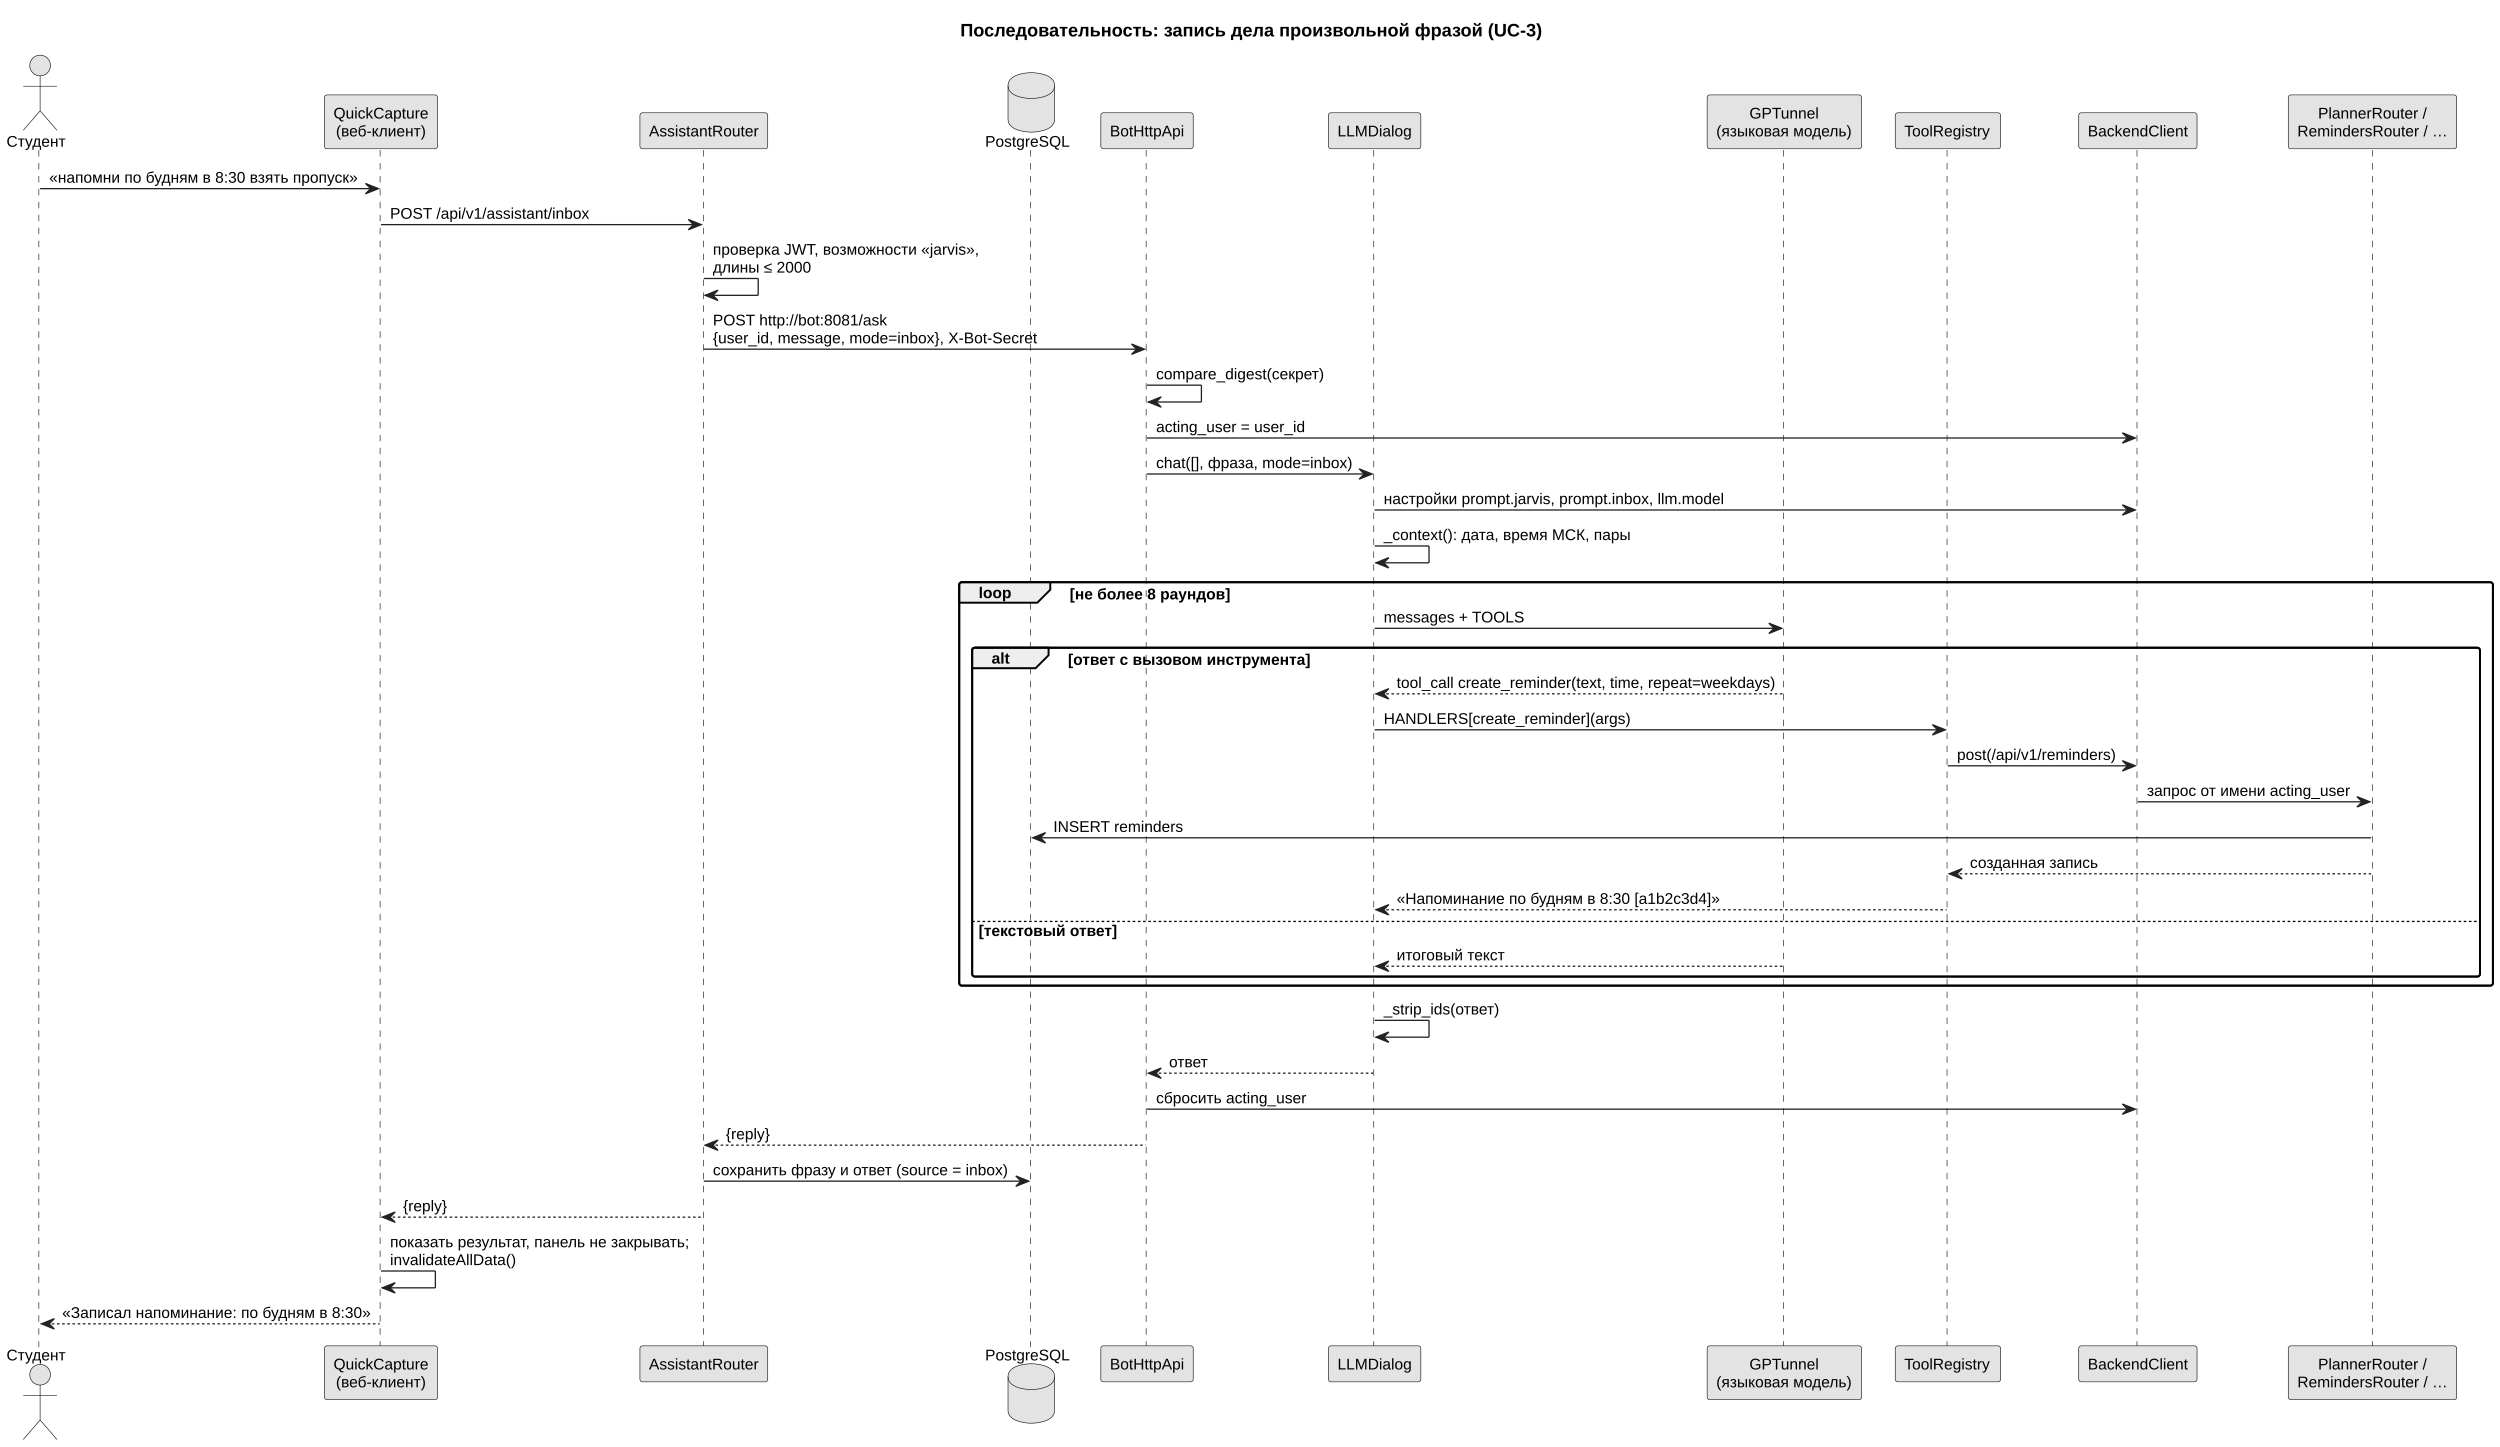
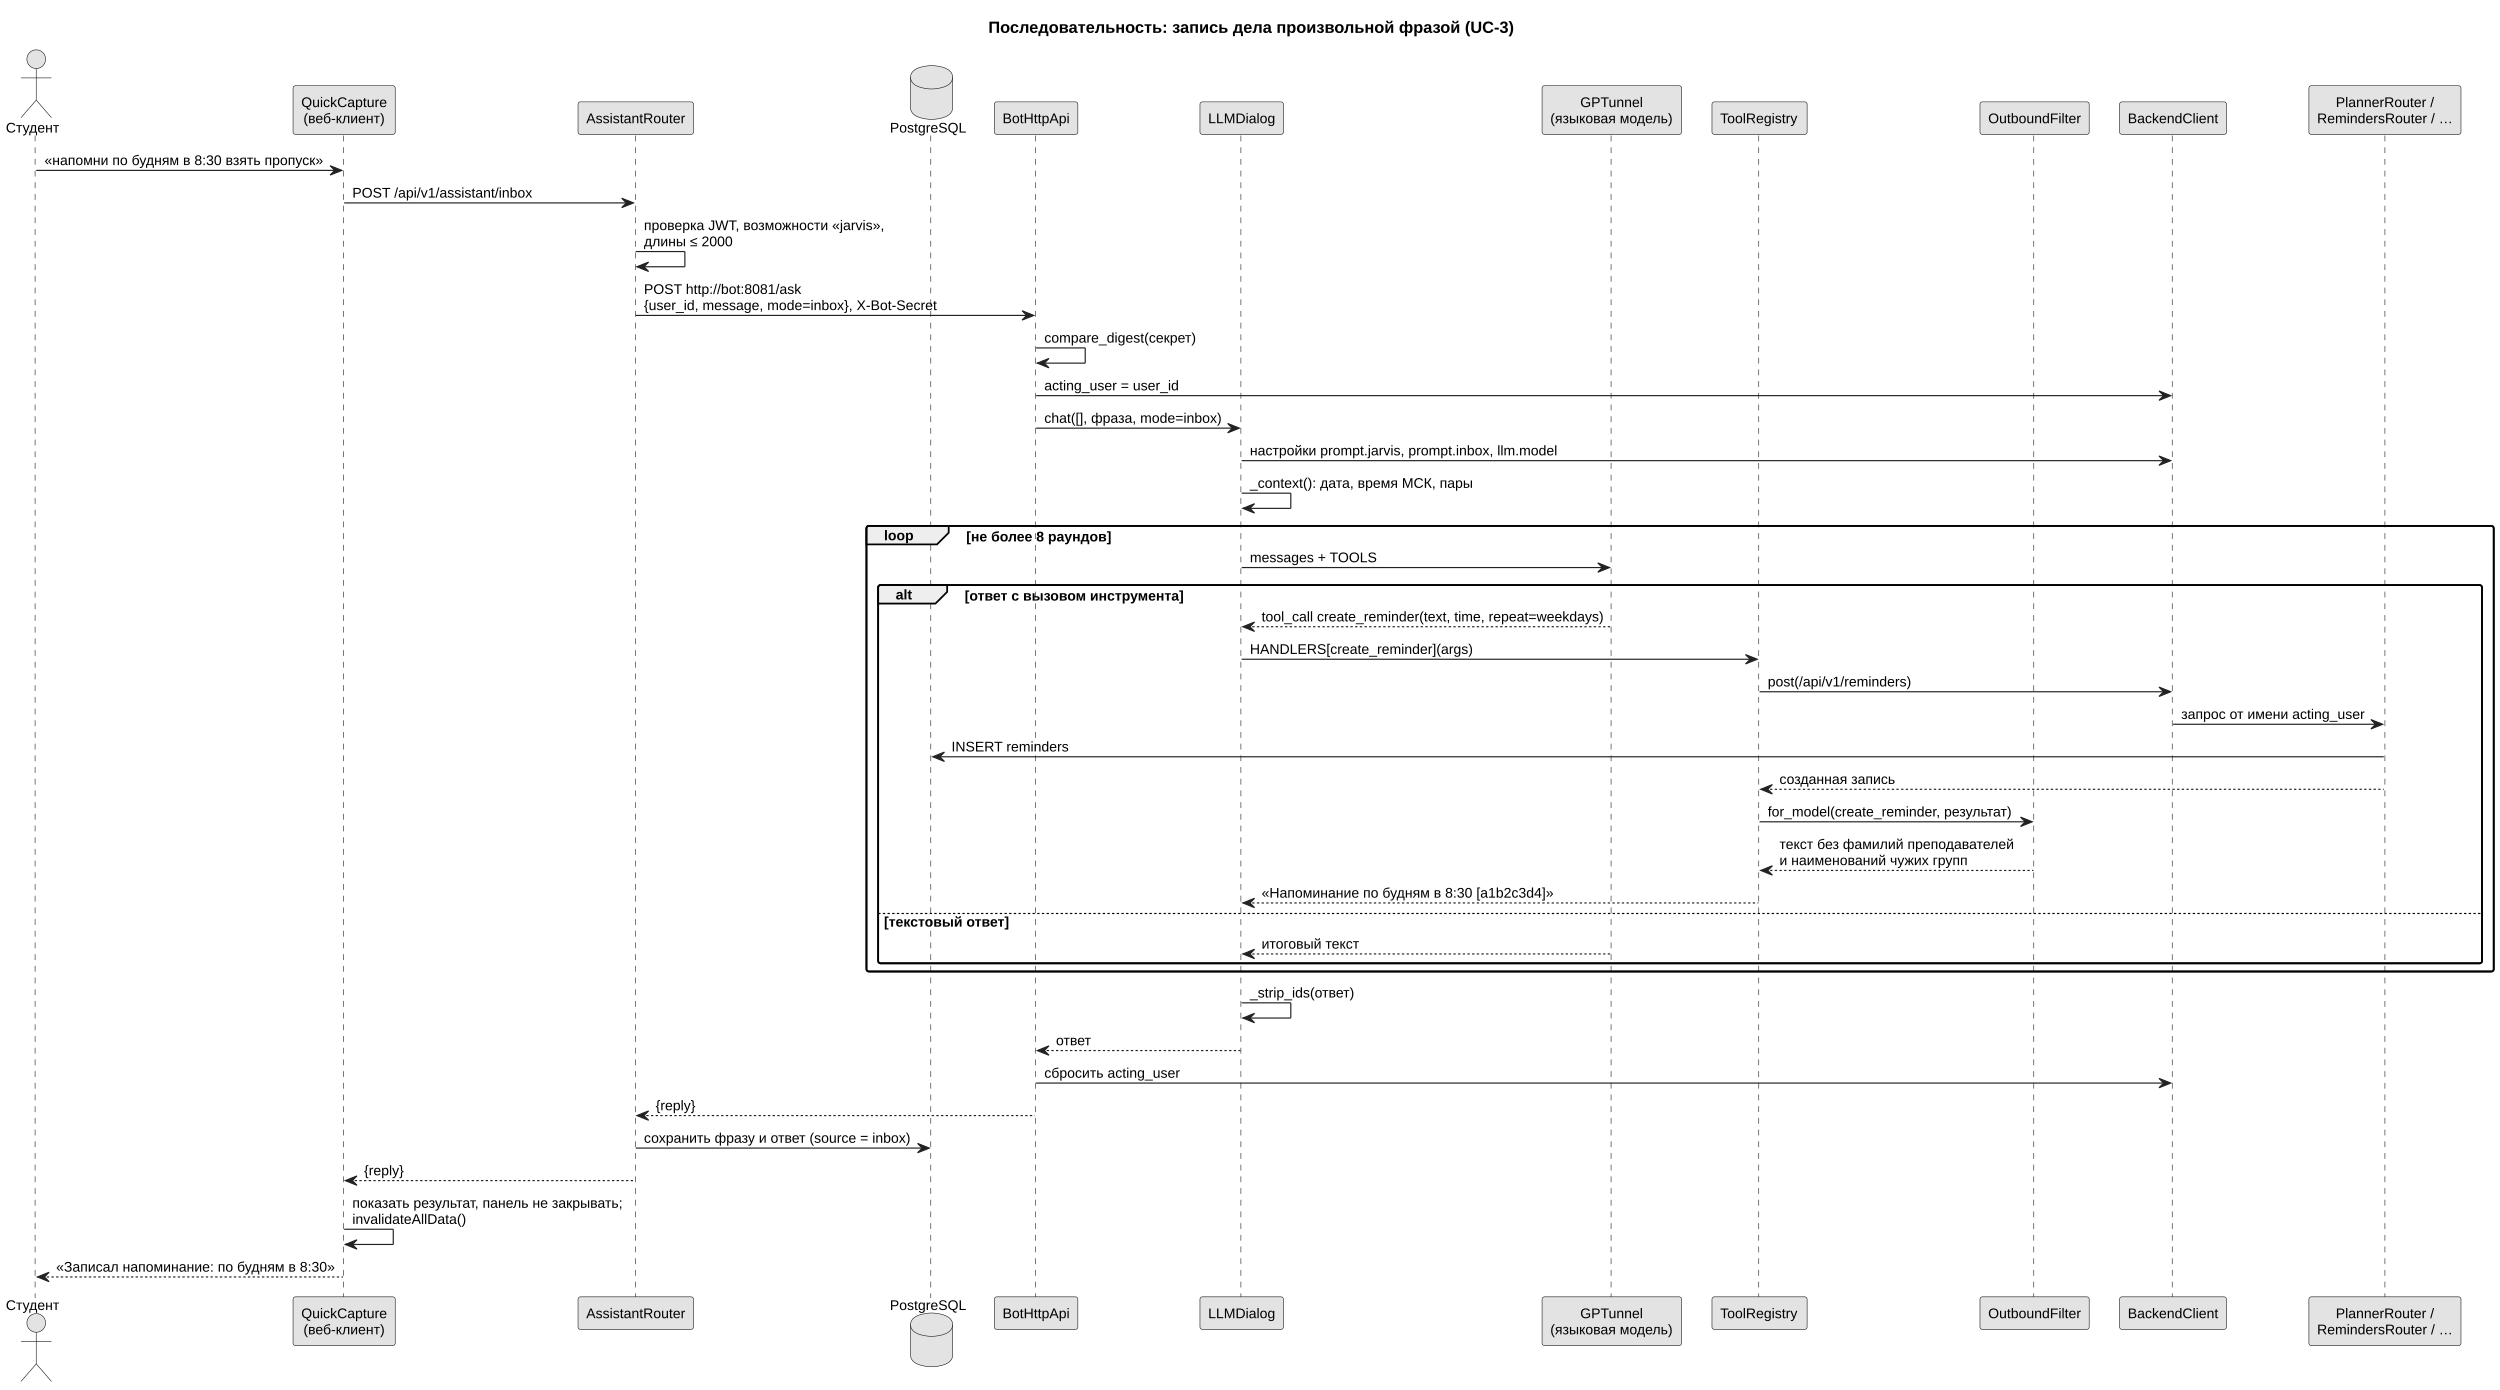
- <svg xmlns="http://www.w3.org/2000/svg" contentStyleType="text/css" data-diagram-type="SEQUENCE" height="1746.875px" preserveAspectRatio="none" style="width:3017px;height:1746px;background:#FFFFFF;" version="1.1" viewBox="0 0 3017 1746" width="3017.188px" zoomAndPan="magnify">
+ <svg xmlns="http://www.w3.org/2000/svg" contentStyleType="text/css" data-diagram-type="SEQUENCE" height="1856.25px" preserveAspectRatio="none" style="width:3340px;height:1856px;background:#FFFFFF;" version="1.1" viewBox="0 0 3340 1856" width="3340.625px" zoomAndPan="magnify">
  <defs />
  <g>
-     <text fill="#000000" font-family="Liberation Sans" font-size="21.875" font-weight="bold" lengthAdjust="spacing" textLength="704.796" x="1158.855" y="43.956">Последовательность: запись дела произвольной фразой (UC-3)</text>
-     <rect fill="none" height="486.853" rx="3.125" ry="3.125" style="stroke:#000000;stroke-width:2.344;" width="1850.848" x="1157.596" y="702.632" />
-     <rect fill="none" height="396.857" rx="3.125" ry="3.125" style="stroke:#000000;stroke-width:2.344;" width="1819.598" x="1173.221" y="781.691" />
-     <g>
-       <rect fill="#000000" fill-opacity="0" height="1444.629" width="12.5" x="42.157" y="181.09" />
-       <line style="stroke:#181818;stroke-width:0.781;stroke-dasharray:7.812,7.812;" x1="46.875" x2="46.875" y1="181.09" y2="1625.719" />
-     </g>
-     <g>
-       <rect fill="#000000" fill-opacity="0" height="1444.629" width="12.5" x="453.522" y="181.09" />
-       <line style="stroke:#181818;stroke-width:0.781;stroke-dasharray:7.812,7.812;" x1="458.705" x2="458.705" y1="181.09" y2="1625.719" />
-     </g>
-     <g>
-       <rect fill="#000000" fill-opacity="0" height="1444.629" width="12.5" x="843.118" y="181.09" />
-       <line style="stroke:#181818;stroke-width:0.781;stroke-dasharray:7.812,7.812;" x1="848.819" x2="848.819" y1="181.09" y2="1625.719" />
-     </g>
-     <g>
-       <rect fill="#000000" fill-opacity="0" height="1444.629" width="12.5" x="1238.351" y="181.09" />
-       <line style="stroke:#181818;stroke-width:0.781;stroke-dasharray:7.812,7.812;" x1="1243.533" x2="1243.533" y1="181.09" y2="1625.719" />
-     </g>
-     <g>
-       <rect fill="#000000" fill-opacity="0" height="1444.629" width="12.5" x="1377.985" y="181.09" />
-       <line style="stroke:#181818;stroke-width:0.781;stroke-dasharray:7.812,7.812;" x1="1383.17" x2="1383.17" y1="181.09" y2="1625.719" />
-     </g>
-     <g>
-       <rect fill="#000000" fill-opacity="0" height="1444.629" width="12.5" x="1652.652" y="181.09" />
-       <line style="stroke:#181818;stroke-width:0.781;stroke-dasharray:7.812,7.812;" x1="1657.837" x2="1657.837" y1="181.09" y2="1625.719" />
-     </g>
-     <g>
-       <rect fill="#000000" fill-opacity="0" height="1444.629" width="12.5" x="2147.137" y="181.09" />
-       <line style="stroke:#181818;stroke-width:0.781;stroke-dasharray:7.812,7.812;" x1="2152.391" x2="2152.391" y1="181.09" y2="1625.719" />
-     </g>
-     <g>
-       <rect fill="#000000" fill-opacity="0" height="1444.629" width="12.5" x="2344.504" y="181.09" />
-       <line style="stroke:#181818;stroke-width:0.781;stroke-dasharray:7.812,7.812;" x1="2349.696" x2="2349.696" y1="181.09" y2="1625.719" />
-     </g>
-     <g>
-       <rect fill="#000000" fill-opacity="0" height="1444.629" width="12.5" x="2573.743" y="181.09" />
-       <line style="stroke:#181818;stroke-width:0.781;stroke-dasharray:7.812,7.812;" x1="2578.915" x2="2578.915" y1="181.09" y2="1625.719" />
-     </g>
-     <g>
-       <rect fill="#000000" fill-opacity="0" height="1444.629" width="12.5" x="2856.851" y="181.09" />
-       <line style="stroke:#181818;stroke-width:0.781;stroke-dasharray:7.812,7.812;" x1="2863.071" x2="2863.071" y1="181.09" y2="1625.719" />
+     <text fill="#000000" font-family="Liberation Sans" font-size="21.875" font-weight="bold" lengthAdjust="spacing" textLength="704.796" x="1320.442" y="43.956">Последовательность: запись дела произвольной фразой (UC-3)</text>
+     <rect fill="none" height="595.285" rx="3.125" ry="3.125" style="stroke:#000000;stroke-width:2.344;" width="2174.022" x="1157.596" y="702.632" />
+     <rect fill="none" height="505.289" rx="3.125" ry="3.125" style="stroke:#000000;stroke-width:2.344;" width="2142.772" x="1173.221" y="781.691" />
+     <g>
+       <rect fill="#000000" fill-opacity="0" height="1553.061" width="12.5" x="42.157" y="181.09" />
+       <line style="stroke:#181818;stroke-width:0.781;stroke-dasharray:7.812,7.812;" x1="46.875" x2="46.875" y1="181.09" y2="1734.151" />
+     </g>
+     <g>
+       <rect fill="#000000" fill-opacity="0" height="1553.061" width="12.5" x="453.522" y="181.09" />
+       <line style="stroke:#181818;stroke-width:0.781;stroke-dasharray:7.812,7.812;" x1="458.705" x2="458.705" y1="181.09" y2="1734.151" />
+     </g>
+     <g>
+       <rect fill="#000000" fill-opacity="0" height="1553.061" width="12.5" x="843.118" y="181.09" />
+       <line style="stroke:#181818;stroke-width:0.781;stroke-dasharray:7.812,7.812;" x1="848.819" x2="848.819" y1="181.09" y2="1734.151" />
+     </g>
+     <g>
+       <rect fill="#000000" fill-opacity="0" height="1553.061" width="12.5" x="1238.351" y="181.09" />
+       <line style="stroke:#181818;stroke-width:0.781;stroke-dasharray:7.812,7.812;" x1="1243.533" x2="1243.533" y1="181.09" y2="1734.151" />
+     </g>
+     <g>
+       <rect fill="#000000" fill-opacity="0" height="1553.061" width="12.5" x="1377.985" y="181.09" />
+       <line style="stroke:#181818;stroke-width:0.781;stroke-dasharray:7.812,7.812;" x1="1383.17" x2="1383.17" y1="181.09" y2="1734.151" />
+     </g>
+     <g>
+       <rect fill="#000000" fill-opacity="0" height="1553.061" width="12.5" x="1652.652" y="181.09" />
+       <line style="stroke:#181818;stroke-width:0.781;stroke-dasharray:7.812,7.812;" x1="1657.837" x2="1657.837" y1="181.09" y2="1734.151" />
+     </g>
+     <g>
+       <rect fill="#000000" fill-opacity="0" height="1553.061" width="12.5" x="2147.137" y="181.09" />
+       <line style="stroke:#181818;stroke-width:0.781;stroke-dasharray:7.812,7.812;" x1="2152.391" x2="2152.391" y1="181.09" y2="1734.151" />
+     </g>
+     <g>
+       <rect fill="#000000" fill-opacity="0" height="1553.061" width="12.5" x="2344.504" y="181.09" />
+       <line style="stroke:#181818;stroke-width:0.781;stroke-dasharray:7.812,7.812;" x1="2349.696" x2="2349.696" y1="181.09" y2="1734.151" />
+     </g>
+     <g>
+       <rect fill="#000000" fill-opacity="0" height="1553.061" width="12.5" x="2711.951" y="181.09" />
+       <line style="stroke:#181818;stroke-width:0.781;stroke-dasharray:7.812,7.812;" x1="2717.125" x2="2717.125" y1="181.09" y2="1734.151" />
+     </g>
+     <g>
+       <rect fill="#000000" fill-opacity="0" height="1553.061" width="12.5" x="2896.916" y="181.09" />
+       <line style="stroke:#181818;stroke-width:0.781;stroke-dasharray:7.812,7.812;" x1="2902.089" x2="2902.089" y1="181.09" y2="1734.151" />
+     </g>
+     <g>
+       <rect fill="#000000" fill-opacity="0" height="1553.061" width="12.5" x="3180.025" y="181.09" />
+       <line style="stroke:#181818;stroke-width:0.781;stroke-dasharray:7.812,7.812;" x1="3186.244" x2="3186.244" y1="181.09" y2="1734.151" />
    </g>
    <g class="participant participant-head" data-participant="U">
      <text fill="#000000" font-family="Liberation Sans" font-size="18.75" lengthAdjust="spacing" textLength="71.814" x="7.812" y="177.116">Студент</text>
      <ellipse cx="48.407" cy="79.06" fill="#E3E3E3" rx="12.5" ry="12.5" style="stroke:#181818;stroke-width:0.781;" />
      <path d="M48.407,91.56 L48.407,133.748 M28.095,104.06 L68.719,104.06 M48.407,133.748 L28.095,157.185 M48.407,133.748 L68.719,157.185" fill="none" style="stroke:#181818;stroke-width:0.781;" />
    </g>
    <g class="participant participant-tail" data-participant="U">
-       <text fill="#000000" font-family="Liberation Sans" font-size="18.75" lengthAdjust="spacing" textLength="71.814" x="7.812" y="1641.744">Студент</text>
-       <ellipse cx="48.407" cy="1658.998" fill="#E3E3E3" rx="12.5" ry="12.5" style="stroke:#181818;stroke-width:0.781;" />
-       <path d="M48.407,1671.498 L48.407,1713.686 M28.095,1683.998 L68.719,1683.998 M48.407,1713.686 L28.095,1737.123 M48.407,1713.686 L68.719,1737.123" fill="none" style="stroke:#181818;stroke-width:0.781;" />
+       <text fill="#000000" font-family="Liberation Sans" font-size="18.75" lengthAdjust="spacing" textLength="71.814" x="7.812" y="1750.176">Студент</text>
+       <ellipse cx="48.407" cy="1767.43" fill="#E3E3E3" rx="12.5" ry="12.5" style="stroke:#181818;stroke-width:0.781;" />
+       <path d="M48.407,1779.93 L48.407,1822.118 M28.095,1792.43 L68.719,1792.43 M48.407,1822.118 L28.095,1845.555 M48.407,1822.118 L68.719,1845.555" fill="none" style="stroke:#181818;stroke-width:0.781;" />
    </g>
    <g class="participant participant-head" data-participant="Q">
      <rect fill="#E3E3E3" height="64.996" rx="3.125" ry="3.125" style="stroke:#181818;stroke-width:0.781;" width="136.508" x="391.518" y="114.531" />
      <text fill="#000000" font-family="Liberation Sans" font-size="18.75" lengthAdjust="spacing" textLength="114.633" x="402.455" y="143.056">QuickCapture</text>
      <text fill="#000000" font-family="Liberation Sans" font-size="18.75" lengthAdjust="spacing" textLength="108.847" x="405.348" y="164.616">(веб-клиент)</text>
    </g>
    <g class="participant participant-tail" data-participant="Q">
-       <rect fill="#E3E3E3" height="64.996" rx="3.125" ry="3.125" style="stroke:#181818;stroke-width:0.781;" width="136.508" x="391.518" y="1624.156" />
-       <text fill="#000000" font-family="Liberation Sans" font-size="18.75" lengthAdjust="spacing" textLength="114.633" x="402.455" y="1652.681">QuickCapture</text>
-       <text fill="#000000" font-family="Liberation Sans" font-size="18.75" lengthAdjust="spacing" textLength="108.847" x="405.348" y="1674.242">(веб-клиент)</text>
+       <rect fill="#E3E3E3" height="64.996" rx="3.125" ry="3.125" style="stroke:#181818;stroke-width:0.781;" width="136.508" x="391.518" y="1732.588" />
+       <text fill="#000000" font-family="Liberation Sans" font-size="18.75" lengthAdjust="spacing" textLength="114.633" x="402.455" y="1761.113">QuickCapture</text>
+       <text fill="#000000" font-family="Liberation Sans" font-size="18.75" lengthAdjust="spacing" textLength="108.847" x="405.348" y="1782.674">(веб-клиент)</text>
    </g>
    <g class="participant participant-head" data-participant="AR">
      <rect fill="#E3E3E3" height="43.436" rx="3.125" ry="3.125" style="stroke:#181818;stroke-width:0.781;" width="154.224" x="772.256" y="136.092" />
      <text fill="#000000" font-family="Liberation Sans" font-size="18.75" lengthAdjust="spacing" textLength="132.349" x="783.194" y="164.616">AssistantRouter</text>
    </g>
    <g class="participant participant-tail" data-participant="AR">
-       <rect fill="#E3E3E3" height="43.436" rx="3.125" ry="3.125" style="stroke:#181818;stroke-width:0.781;" width="154.224" x="772.256" y="1624.156" />
-       <text fill="#000000" font-family="Liberation Sans" font-size="18.75" lengthAdjust="spacing" textLength="132.349" x="783.194" y="1652.681">AssistantRouter</text>
+       <rect fill="#E3E3E3" height="43.436" rx="3.125" ry="3.125" style="stroke:#181818;stroke-width:0.781;" width="154.224" x="772.256" y="1732.588" />
+       <text fill="#000000" font-family="Liberation Sans" font-size="18.75" lengthAdjust="spacing" textLength="132.349" x="783.194" y="1761.113">AssistantRouter</text>
    </g>
    <g class="participant participant-head" data-participant="DB">
      <text fill="#000000" font-family="Liberation Sans" font-size="18.75" lengthAdjust="spacing" textLength="102.136" x="1188.846" y="177.116">PostgreSQL</text>
      <path d="M1216.476,103.279 C1216.476,87.654 1244.601,87.654 1244.601,87.654 C1244.601,87.654 1272.726,87.654 1272.726,103.279 L1272.726,143.904 C1272.726,159.529 1244.601,159.529 1244.601,159.529 C1244.601,159.529 1216.476,159.529 1216.476,143.904 L1216.476,103.279" fill="#E3E3E3" style="stroke:#181818;stroke-width:0.781;" />
      <path d="M1216.476,103.279 C1216.476,118.904 1244.601,118.904 1244.601,118.904 C1244.601,118.904 1272.726,118.904 1272.726,103.279" fill="none" style="stroke:#181818;stroke-width:0.781;" />
    </g>
    <g class="participant participant-tail" data-participant="DB">
-       <text fill="#000000" font-family="Liberation Sans" font-size="18.75" lengthAdjust="spacing" textLength="102.136" x="1188.846" y="1641.744">PostgreSQL</text>
-       <path d="M1216.476,1661.342 C1216.476,1645.717 1244.601,1645.717 1244.601,1645.717 C1244.601,1645.717 1272.726,1645.717 1272.726,1661.342 L1272.726,1701.967 C1272.726,1717.592 1244.601,1717.592 1244.601,1717.592 C1244.601,1717.592 1216.476,1717.592 1216.476,1701.967 L1216.476,1661.342" fill="#E3E3E3" style="stroke:#181818;stroke-width:0.781;" />
-       <path d="M1216.476,1661.342 C1216.476,1676.967 1244.601,1676.967 1244.601,1676.967 C1244.601,1676.967 1272.726,1676.967 1272.726,1661.342" fill="none" style="stroke:#181818;stroke-width:0.781;" />
+       <text fill="#000000" font-family="Liberation Sans" font-size="18.75" lengthAdjust="spacing" textLength="102.136" x="1188.846" y="1750.176">PostgreSQL</text>
+       <path d="M1216.476,1769.774 C1216.476,1754.149 1244.601,1754.149 1244.601,1754.149 C1244.601,1754.149 1272.726,1754.149 1272.726,1769.774 L1272.726,1810.399 C1272.726,1826.024 1244.601,1826.024 1244.601,1826.024 C1244.601,1826.024 1216.476,1826.024 1216.476,1810.399 L1216.476,1769.774" fill="#E3E3E3" style="stroke:#181818;stroke-width:0.781;" />
+       <path d="M1216.476,1769.774 C1216.476,1785.399 1244.601,1785.399 1244.601,1785.399 C1244.601,1785.399 1272.726,1785.399 1272.726,1769.774" fill="none" style="stroke:#181818;stroke-width:0.781;" />
    </g>
    <g class="participant participant-head" data-participant="BH">
      <rect fill="#E3E3E3" height="43.436" rx="3.125" ry="3.125" style="stroke:#181818;stroke-width:0.781;" width="111.505" x="1328.482" y="136.092" />
      <text fill="#000000" font-family="Liberation Sans" font-size="18.75" lengthAdjust="spacing" textLength="89.63" x="1339.42" y="164.616">BotHttpApi</text>
    </g>
    <g class="participant participant-tail" data-participant="BH">
-       <rect fill="#E3E3E3" height="43.436" rx="3.125" ry="3.125" style="stroke:#181818;stroke-width:0.781;" width="111.505" x="1328.482" y="1624.156" />
-       <text fill="#000000" font-family="Liberation Sans" font-size="18.75" lengthAdjust="spacing" textLength="89.63" x="1339.42" y="1652.681">BotHttpApi</text>
+       <rect fill="#E3E3E3" height="43.436" rx="3.125" ry="3.125" style="stroke:#181818;stroke-width:0.781;" width="111.505" x="1328.482" y="1732.588" />
+       <text fill="#000000" font-family="Liberation Sans" font-size="18.75" lengthAdjust="spacing" textLength="89.63" x="1339.42" y="1761.113">BotHttpApi</text>
    </g>
    <g class="participant participant-head" data-participant="L">
      <rect fill="#E3E3E3" height="43.436" rx="3.125" ry="3.125" style="stroke:#181818;stroke-width:0.781;" width="111.505" x="1603.149" y="136.092" />
      <text fill="#000000" font-family="Liberation Sans" font-size="18.75" lengthAdjust="spacing" textLength="89.63" x="1614.087" y="164.616">LLMDialog</text>
    </g>
    <g class="participant participant-tail" data-participant="L">
-       <rect fill="#E3E3E3" height="43.436" rx="3.125" ry="3.125" style="stroke:#181818;stroke-width:0.781;" width="111.505" x="1603.149" y="1624.156" />
-       <text fill="#000000" font-family="Liberation Sans" font-size="18.75" lengthAdjust="spacing" textLength="89.63" x="1614.087" y="1652.681">LLMDialog</text>
+       <rect fill="#E3E3E3" height="43.436" rx="3.125" ry="3.125" style="stroke:#181818;stroke-width:0.781;" width="111.505" x="1603.149" y="1732.588" />
+       <text fill="#000000" font-family="Liberation Sans" font-size="18.75" lengthAdjust="spacing" textLength="89.63" x="1614.087" y="1761.113">LLMDialog</text>
    </g>
    <g class="participant participant-head" data-participant="G">
      <rect fill="#E3E3E3" height="64.996" rx="3.125" ry="3.125" style="stroke:#181818;stroke-width:0.781;" width="186.368" x="2060.204" y="114.531" />
      <text fill="#000000" font-family="Liberation Sans" font-size="18.75" lengthAdjust="spacing" textLength="84.421" x="2111.177" y="143.056">GPTunnel</text>
      <text fill="#000000" font-family="Liberation Sans" font-size="18.75" lengthAdjust="spacing" textLength="164.493" x="2071.141" y="164.616">(языковая модель)</text>
    </g>
    <g class="participant participant-tail" data-participant="G">
-       <rect fill="#E3E3E3" height="64.996" rx="3.125" ry="3.125" style="stroke:#181818;stroke-width:0.781;" width="186.368" x="2060.204" y="1624.156" />
-       <text fill="#000000" font-family="Liberation Sans" font-size="18.75" lengthAdjust="spacing" textLength="84.421" x="2111.177" y="1652.681">GPTunnel</text>
-       <text fill="#000000" font-family="Liberation Sans" font-size="18.75" lengthAdjust="spacing" textLength="164.493" x="2071.141" y="1674.242">(языковая модель)</text>
+       <rect fill="#E3E3E3" height="64.996" rx="3.125" ry="3.125" style="stroke:#181818;stroke-width:0.781;" width="186.368" x="2060.204" y="1732.588" />
+       <text fill="#000000" font-family="Liberation Sans" font-size="18.75" lengthAdjust="spacing" textLength="84.421" x="2111.177" y="1761.113">GPTunnel</text>
+       <text fill="#000000" font-family="Liberation Sans" font-size="18.75" lengthAdjust="spacing" textLength="164.493" x="2071.141" y="1782.674">(языковая модель)</text>
    </g>
    <g class="participant participant-head" data-participant="T">
      <rect fill="#E3E3E3" height="43.436" rx="3.125" ry="3.125" style="stroke:#181818;stroke-width:0.781;" width="127.115" x="2287.196" y="136.092" />
      <text fill="#000000" font-family="Liberation Sans" font-size="18.75" lengthAdjust="spacing" textLength="105.24" x="2298.134" y="164.616">ToolRegistry</text>
    </g>
    <g class="participant participant-tail" data-participant="T">
-       <rect fill="#E3E3E3" height="43.436" rx="3.125" ry="3.125" style="stroke:#181818;stroke-width:0.781;" width="127.115" x="2287.196" y="1624.156" />
-       <text fill="#000000" font-family="Liberation Sans" font-size="18.75" lengthAdjust="spacing" textLength="105.24" x="2298.134" y="1652.681">ToolRegistry</text>
+       <rect fill="#E3E3E3" height="43.436" rx="3.125" ry="3.125" style="stroke:#181818;stroke-width:0.781;" width="127.115" x="2287.196" y="1732.588" />
+       <text fill="#000000" font-family="Liberation Sans" font-size="18.75" lengthAdjust="spacing" textLength="105.24" x="2298.134" y="1761.113">ToolRegistry</text>
+     </g>
+     <g class="participant participant-head" data-participant="F">
+       <rect fill="#E3E3E3" height="43.436" rx="3.125" ry="3.125" style="stroke:#181818;stroke-width:0.781;" width="145.901" x="2645.25" y="136.092" />
+       <text fill="#000000" font-family="Liberation Sans" font-size="18.75" lengthAdjust="spacing" textLength="124.026" x="2656.187" y="164.616">OutboundFilter</text>
+     </g>
+     <g class="participant participant-tail" data-participant="F">
+       <rect fill="#E3E3E3" height="43.436" rx="3.125" ry="3.125" style="stroke:#181818;stroke-width:0.781;" width="145.901" x="2645.25" y="1732.588" />
+       <text fill="#000000" font-family="Liberation Sans" font-size="18.75" lengthAdjust="spacing" textLength="124.026" x="2656.187" y="1761.113">OutboundFilter</text>
    </g>
    <g class="participant participant-head" data-participant="BC">
-       <rect fill="#E3E3E3" height="43.436" rx="3.125" ry="3.125" style="stroke:#181818;stroke-width:0.781;" width="142.78" x="2508.603" y="136.092" />
-       <text fill="#000000" font-family="Liberation Sans" font-size="18.75" lengthAdjust="spacing" textLength="120.904" x="2519.54" y="164.616">BackendClient</text>
+       <rect fill="#E3E3E3" height="43.436" rx="3.125" ry="3.125" style="stroke:#181818;stroke-width:0.781;" width="142.78" x="2831.776" y="136.092" />
+       <text fill="#000000" font-family="Liberation Sans" font-size="18.75" lengthAdjust="spacing" textLength="120.904" x="2842.714" y="164.616">BackendClient</text>
    </g>
    <g class="participant participant-tail" data-participant="BC">
-       <rect fill="#E3E3E3" height="43.436" rx="3.125" ry="3.125" style="stroke:#181818;stroke-width:0.781;" width="142.78" x="2508.603" y="1624.156" />
-       <text fill="#000000" font-family="Liberation Sans" font-size="18.75" lengthAdjust="spacing" textLength="120.904" x="2519.54" y="1652.681">BackendClient</text>
+       <rect fill="#E3E3E3" height="43.436" rx="3.125" ry="3.125" style="stroke:#181818;stroke-width:0.781;" width="142.78" x="2831.776" y="1732.588" />
+       <text fill="#000000" font-family="Liberation Sans" font-size="18.75" lengthAdjust="spacing" textLength="120.904" x="2842.714" y="1761.113">BackendClient</text>
    </g>
    <g class="participant participant-head" data-participant="API">
-       <rect fill="#E3E3E3" height="64.996" rx="3.125" ry="3.125" style="stroke:#181818;stroke-width:0.781;" width="203.186" x="2761.508" y="114.531" />
-       <text fill="#000000" font-family="Liberation Sans" font-size="18.75" lengthAdjust="spacing" textLength="131.323" x="2797.44" y="143.056">PlannerRouter /</text>
-       <text fill="#000000" font-family="Liberation Sans" font-size="18.75" lengthAdjust="spacing" textLength="181.311" x="2772.446" y="164.616">RemindersRouter / …</text>
+       <rect fill="#E3E3E3" height="64.996" rx="3.125" ry="3.125" style="stroke:#181818;stroke-width:0.781;" width="203.186" x="3084.682" y="114.531" />
+       <text fill="#000000" font-family="Liberation Sans" font-size="18.75" lengthAdjust="spacing" textLength="131.323" x="3120.613" y="143.056">PlannerRouter /</text>
+       <text fill="#000000" font-family="Liberation Sans" font-size="18.75" lengthAdjust="spacing" textLength="181.311" x="3095.619" y="164.616">RemindersRouter / …</text>
    </g>
    <g class="participant participant-tail" data-participant="API">
-       <rect fill="#E3E3E3" height="64.996" rx="3.125" ry="3.125" style="stroke:#181818;stroke-width:0.781;" width="203.186" x="2761.508" y="1624.156" />
-       <text fill="#000000" font-family="Liberation Sans" font-size="18.75" lengthAdjust="spacing" textLength="131.323" x="2797.44" y="1652.681">PlannerRouter /</text>
-       <text fill="#000000" font-family="Liberation Sans" font-size="18.75" lengthAdjust="spacing" textLength="181.311" x="2772.446" y="1674.242">RemindersRouter / …</text>
+       <rect fill="#E3E3E3" height="64.996" rx="3.125" ry="3.125" style="stroke:#181818;stroke-width:0.781;" width="203.186" x="3084.682" y="1732.588" />
+       <text fill="#000000" font-family="Liberation Sans" font-size="18.75" lengthAdjust="spacing" textLength="131.323" x="3120.613" y="1761.113">PlannerRouter /</text>
+       <text fill="#000000" font-family="Liberation Sans" font-size="18.75" lengthAdjust="spacing" textLength="181.311" x="3095.619" y="1782.674">RemindersRouter / …</text>
    </g>
    <g class="message" data-participant-1="U" data-participant-2="Q">
      <polygon fill="#222222" points="441.022,221.4,456.647,227.65,441.022,233.9,447.272,227.65" style="stroke:#222222;stroke-width:1.562;" />
      <line style="stroke:#222222;stroke-width:1.562;" x1="48.407" x2="450.397" y1="227.65" y2="227.65" />
      <text fill="#000000" font-family="Liberation Sans" font-size="18.75" lengthAdjust="spacing" textLength="373.865" x="59.344" y="220.552">«напомни по будням в 8:30 взять пропуск»</text>
    </g>
    <g class="message" data-participant-1="Q" data-participant-2="AR">
      <polygon fill="#222222" points="830.618,264.836,846.243,271.086,830.618,277.336,836.868,271.086" style="stroke:#222222;stroke-width:1.562;" />
      <line style="stroke:#222222;stroke-width:1.562;" x1="459.772" x2="839.993" y1="271.086" y2="271.086" />
      <text fill="#000000" font-family="Liberation Sans" font-size="18.75" lengthAdjust="spacing" textLength="240.738" x="470.709" y="263.988">POST /api/v1/assistant/inbox</text>
    </g>
    <g class="message" data-participant-1="AR" data-participant-2="AR">
      <line style="stroke:#222222;stroke-width:1.562;" x1="849.368" x2="914.993" y1="336.082" y2="336.082" />
      <line style="stroke:#222222;stroke-width:1.562;" x1="914.993" x2="914.993" y1="336.082" y2="356.395" />
      <line style="stroke:#222222;stroke-width:1.562;" x1="850.931" x2="914.993" y1="356.395" y2="356.395" />
      <polygon fill="#222222" points="866.556,350.145,850.931,356.395,866.556,362.645,860.306,356.395" style="stroke:#222222;stroke-width:1.562;" />
      <text fill="#000000" font-family="Liberation Sans" font-size="18.75" lengthAdjust="spacing" textLength="323.703" x="860.306" y="307.423">проверка JWT, возможности «jarvis»,</text>
      <text fill="#000000" font-family="Liberation Sans" font-size="18.75" lengthAdjust="spacing" textLength="118.607" x="860.306" y="328.984">длины ≤ 2000</text>
    </g>
    <g class="message" data-participant-1="AR" data-participant-2="BH">
      <polygon fill="#222222" points="1365.485,415.141,1381.11,421.391,1365.485,427.641,1371.735,421.391" style="stroke:#222222;stroke-width:1.562;" />
      <line style="stroke:#222222;stroke-width:1.562;" x1="849.368" x2="1374.86" y1="421.391" y2="421.391" />
      <text fill="#000000" font-family="Liberation Sans" font-size="18.75" lengthAdjust="spacing" textLength="210.535" x="860.306" y="392.732">POST http://bot:8081/ask</text>
      <text fill="#000000" font-family="Liberation Sans" font-size="18.75" lengthAdjust="spacing" textLength="391.361" x="860.306" y="414.293">{user_id, message, mode=inbox}, X-Bot-Secret</text>
    </g>
    <g class="message" data-participant-1="BH" data-participant-2="BH">
      <line style="stroke:#222222;stroke-width:1.562;" x1="1384.235" x2="1449.86" y1="464.827" y2="464.827" />
      <line style="stroke:#222222;stroke-width:1.562;" x1="1449.86" x2="1449.86" y1="464.827" y2="485.139" />
      <line style="stroke:#222222;stroke-width:1.562;" x1="1385.797" x2="1449.86" y1="485.139" y2="485.139" />
      <polygon fill="#222222" points="1401.422,478.889,1385.797,485.139,1401.422,491.389,1395.172,485.139" style="stroke:#222222;stroke-width:1.562;" />
      <text fill="#000000" font-family="Liberation Sans" font-size="18.75" lengthAdjust="spacing" textLength="203.348" x="1395.172" y="457.729">compare_digest(секрет)</text>
    </g>
    <g class="message" data-participant-1="BH" data-participant-2="BC">
-       <polygon fill="#222222" points="2561.243,522.325,2576.868,528.575,2561.243,534.825,2567.493,528.575" style="stroke:#222222;stroke-width:1.562;" />
-       <line style="stroke:#222222;stroke-width:1.562;" x1="1384.235" x2="2570.618" y1="528.575" y2="528.575" />
+       <polygon fill="#222222" points="2884.416,522.325,2900.041,528.575,2884.416,534.825,2890.666,528.575" style="stroke:#222222;stroke-width:1.562;" />
+       <line style="stroke:#222222;stroke-width:1.562;" x1="1384.235" x2="2893.791" y1="528.575" y2="528.575" />
      <text fill="#000000" font-family="Liberation Sans" font-size="18.75" lengthAdjust="spacing" textLength="179.8" x="1395.172" y="521.477">acting_user = user_id</text>
    </g>
    <g class="message" data-participant-1="BH" data-participant-2="L">
      <polygon fill="#222222" points="1640.152,565.761,1655.777,572.011,1640.152,578.261,1646.402,572.011" style="stroke:#222222;stroke-width:1.562;" />
      <line style="stroke:#222222;stroke-width:1.562;" x1="1384.235" x2="1649.527" y1="572.011" y2="572.011" />
      <text fill="#000000" font-family="Liberation Sans" font-size="18.75" lengthAdjust="spacing" textLength="237.167" x="1395.172" y="564.912">chat([], фраза, mode=inbox)</text>
    </g>
    <g class="message" data-participant-1="L" data-participant-2="BC">
-       <polygon fill="#222222" points="2561.243,609.197,2576.868,615.447,2561.243,621.697,2567.493,615.447" style="stroke:#222222;stroke-width:1.562;" />
-       <line style="stroke:#222222;stroke-width:1.562;" x1="1658.902" x2="2570.618" y1="615.447" y2="615.447" />
+       <polygon fill="#222222" points="2884.416,609.197,2900.041,615.447,2884.416,621.697,2890.666,615.447" style="stroke:#222222;stroke-width:1.562;" />
+       <line style="stroke:#222222;stroke-width:1.562;" x1="1658.902" x2="2893.791" y1="615.447" y2="615.447" />
      <text fill="#000000" font-family="Liberation Sans" font-size="18.75" lengthAdjust="spacing" textLength="410.733" x="1669.84" y="608.348">настройки prompt.jarvis, prompt.inbox, llm.model</text>
    </g>
    <g class="message" data-participant-1="L" data-participant-2="L">
      <line style="stroke:#222222;stroke-width:1.562;" x1="1658.902" x2="1724.527" y1="658.882" y2="658.882" />
      <line style="stroke:#222222;stroke-width:1.562;" x1="1724.527" x2="1724.527" y1="658.882" y2="679.195" />
      <line style="stroke:#222222;stroke-width:1.562;" x1="1660.465" x2="1724.527" y1="679.195" y2="679.195" />
      <polygon fill="#222222" points="1676.09,672.945,1660.465,679.195,1676.09,685.445,1669.84,679.195" style="stroke:#222222;stroke-width:1.562;" />
      <text fill="#000000" font-family="Liberation Sans" font-size="18.75" lengthAdjust="spacing" textLength="298.645" x="1669.84" y="651.784">_context(): дата, время МСК, пары</text>
    </g>
    <path d="M1160.721,702.632 L1267.477,702.632 L1267.477,711.693 L1251.852,727.318 L1157.596,727.318 L1157.596,705.757 A3.125,3.125 0 0 1 1160.721,702.632" fill="#EEEEEE" style="stroke:#000000;stroke-width:2.344;" />
-     <rect fill="none" height="486.853" rx="3.125" ry="3.125" style="stroke:#000000;stroke-width:2.344;" width="1850.848" x="1157.596" y="702.632" />
+     <rect fill="none" height="595.285" rx="3.125" ry="3.125" style="stroke:#000000;stroke-width:2.344;" width="2174.022" x="1157.596" y="702.632" />
    <text fill="#000000" font-family="Liberation Sans" font-size="18.75" font-weight="bold" lengthAdjust="spacing" textLength="39.569" x="1181.033" y="721.782">loop</text>
    <text fill="#000000" font-family="Liberation Sans" font-size="18.75" font-weight="bold" lengthAdjust="spacing" textLength="194.614" x="1290.915" y="723.344">[не более 8 раундов]</text>
    <g class="message" data-participant-1="L" data-participant-2="G">
      <polygon fill="#222222" points="2134.637,752.004,2150.262,758.254,2134.637,764.504,2140.887,758.254" style="stroke:#222222;stroke-width:1.562;" />
      <line style="stroke:#222222;stroke-width:1.562;" x1="1658.902" x2="2144.012" y1="758.254" y2="758.254" />
      <text fill="#000000" font-family="Liberation Sans" font-size="18.75" lengthAdjust="spacing" textLength="170.38" x="1669.84" y="751.155">messages + TOOLS</text>
    </g>
    <path d="M1176.346,781.691 L1265.414,781.691 L1265.414,790.752 L1249.789,806.377 L1173.221,806.377 L1173.221,784.816 A3.125,3.125 0 0 1 1176.346,781.691" fill="#EEEEEE" style="stroke:#000000;stroke-width:2.344;" />
-     <rect fill="none" height="396.857" rx="3.125" ry="3.125" style="stroke:#000000;stroke-width:2.344;" width="1819.598" x="1173.221" y="781.691" />
+     <rect fill="none" height="505.289" rx="3.125" ry="3.125" style="stroke:#000000;stroke-width:2.344;" width="2142.772" x="1173.221" y="781.691" />
    <text fill="#000000" font-family="Liberation Sans" font-size="18.75" font-weight="bold" lengthAdjust="spacing" textLength="21.881" x="1196.658" y="800.841">alt</text>
    <text fill="#000000" font-family="Liberation Sans" font-size="18.75" font-weight="bold" lengthAdjust="spacing" textLength="295.056" x="1288.852" y="802.403">[ответ с вызовом инструмента]</text>
    <g class="message" data-participant-1="G" data-participant-2="L">
      <polygon fill="#222222" points="1676.09,831.062,1660.465,837.312,1676.09,843.562,1669.84,837.312" style="stroke:#222222;stroke-width:1.562;" />
      <line style="stroke:#222222;stroke-width:1.562;stroke-dasharray:3.125,3.125;" x1="1666.715" x2="2151.825" y1="837.312" y2="837.312" />
      <text fill="#000000" font-family="Liberation Sans" font-size="18.75" lengthAdjust="spacing" textLength="456.986" x="1685.465" y="830.214">tool_call create_reminder(text, time, repeat=weekdays)</text>
    </g>
    <g class="message" data-participant-1="L" data-participant-2="T">
      <polygon fill="#222222" points="2332.004,874.498,2347.629,880.748,2332.004,886.998,2338.254,880.748" style="stroke:#222222;stroke-width:1.562;" />
      <line style="stroke:#222222;stroke-width:1.562;" x1="1658.902" x2="2341.379" y1="880.748" y2="880.748" />
      <text fill="#000000" font-family="Liberation Sans" font-size="18.75" lengthAdjust="spacing" textLength="298.013" x="1669.84" y="873.65">HANDLERS[create_reminder](args)</text>
    </g>
    <g class="message" data-participant-1="T" data-participant-2="BC">
-       <polygon fill="#222222" points="2561.243,917.934,2576.868,924.184,2561.243,930.434,2567.493,924.184" style="stroke:#222222;stroke-width:1.562;" />
-       <line style="stroke:#222222;stroke-width:1.562;" x1="2350.754" x2="2570.618" y1="924.184" y2="924.184" />
+       <polygon fill="#222222" points="2884.416,917.934,2900.041,924.184,2884.416,930.434,2890.666,924.184" style="stroke:#222222;stroke-width:1.562;" />
+       <line style="stroke:#222222;stroke-width:1.562;" x1="2350.754" x2="2893.791" y1="924.184" y2="924.184" />
      <text fill="#000000" font-family="Liberation Sans" font-size="18.75" lengthAdjust="spacing" textLength="191.739" x="2361.691" y="917.085">post(/api/v1/reminders)</text>
    </g>
    <g class="message" data-participant-1="BC" data-participant-2="API">
-       <polygon fill="#222222" points="2844.351,961.369,2859.976,967.619,2844.351,973.869,2850.601,967.619" style="stroke:#222222;stroke-width:1.562;" />
-       <line style="stroke:#222222;stroke-width:1.562;" x1="2579.993" x2="2853.726" y1="967.619" y2="967.619" />
-       <text fill="#000000" font-family="Liberation Sans" font-size="18.75" lengthAdjust="spacing" textLength="245.608" x="2590.93" y="960.521">запрос от имени acting_user</text>
+       <polygon fill="#222222" points="3167.525,961.369,3183.15,967.619,3167.525,973.869,3173.775,967.619" style="stroke:#222222;stroke-width:1.562;" />
+       <line style="stroke:#222222;stroke-width:1.562;" x1="2903.166" x2="3176.9" y1="967.619" y2="967.619" />
+       <text fill="#000000" font-family="Liberation Sans" font-size="18.75" lengthAdjust="spacing" textLength="245.608" x="2914.104" y="960.521">запрос от имени acting_user</text>
    </g>
    <g class="message" data-participant-1="API" data-participant-2="DB">
      <polygon fill="#222222" points="1261.789,1004.805,1246.164,1011.055,1261.789,1017.305,1255.539,1011.055" style="stroke:#222222;stroke-width:1.562;" />
-       <line style="stroke:#222222;stroke-width:1.562;" x1="1252.414" x2="2861.539" y1="1011.055" y2="1011.055" />
+       <line style="stroke:#222222;stroke-width:1.562;" x1="1252.414" x2="3184.712" y1="1011.055" y2="1011.055" />
      <text fill="#000000" font-family="Liberation Sans" font-size="18.75" lengthAdjust="spacing" textLength="157.324" x="1271.164" y="1003.957">INSERT reminders</text>
    </g>
    <g class="message" data-participant-1="API" data-participant-2="T">
      <polygon fill="#222222" points="2367.941,1048.241,2352.316,1054.491,2367.941,1060.741,2361.691,1054.491" style="stroke:#222222;stroke-width:1.562;" />
-       <line style="stroke:#222222;stroke-width:1.562;stroke-dasharray:3.125,3.125;" x1="2358.566" x2="2861.539" y1="1054.491" y2="1054.491" />
+       <line style="stroke:#222222;stroke-width:1.562;stroke-dasharray:3.125,3.125;" x1="2358.566" x2="3184.712" y1="1054.491" y2="1054.491" />
      <text fill="#000000" font-family="Liberation Sans" font-size="18.75" lengthAdjust="spacing" textLength="155.063" x="2377.316" y="1047.392">созданная запись</text>
    </g>
+     <g class="message" data-participant-1="T" data-participant-2="F">
+       <polygon fill="#222222" points="2699.451,1091.676,2715.076,1097.926,2699.451,1104.176,2705.701,1097.926" style="stroke:#222222;stroke-width:1.562;" />
+       <line style="stroke:#222222;stroke-width:1.562;" x1="2350.754" x2="2708.826" y1="1097.926" y2="1097.926" />
+       <text fill="#000000" font-family="Liberation Sans" font-size="18.75" lengthAdjust="spacing" textLength="329.947" x="2361.691" y="1090.828">for_model(create_reminder, результат)</text>
+     </g>
+     <g class="message" data-participant-1="F" data-participant-2="T">
+       <polygon fill="#222222" points="2367.941,1156.673,2352.316,1162.923,2367.941,1169.173,2361.691,1162.923" style="stroke:#222222;stroke-width:1.562;" />
+       <line style="stroke:#222222;stroke-width:1.562;stroke-dasharray:3.125,3.125;" x1="2358.566" x2="2716.638" y1="1162.923" y2="1162.923" />
+       <text fill="#000000" font-family="Liberation Sans" font-size="18.75" lengthAdjust="spacing" textLength="315.884" x="2377.316" y="1134.264">текст без фамилий преподавателей</text>
+       <text fill="#000000" font-family="Liberation Sans" font-size="18.75" lengthAdjust="spacing" textLength="251.633" x="2377.316" y="1155.824">и наименований чужих групп</text>
+     </g>
    <g class="message" data-participant-1="T" data-participant-2="L">
-       <polygon fill="#222222" points="1676.09,1091.676,1660.465,1097.926,1676.09,1104.176,1669.84,1097.926" style="stroke:#222222;stroke-width:1.562;" />
-       <line style="stroke:#222222;stroke-width:1.562;stroke-dasharray:3.125,3.125;" x1="1666.715" x2="2349.191" y1="1097.926" y2="1097.926" />
-       <text fill="#000000" font-family="Liberation Sans" font-size="18.75" lengthAdjust="spacing" textLength="391.132" x="1685.465" y="1090.828">«Напоминание по будням в 8:30 [a1b2c3d4]»</text>
-     </g>
-     <line style="stroke:#000000;stroke-width:1.562;stroke-dasharray:3.125,3.125;" x1="1173.221" x2="2992.819" y1="1111.989" y2="1111.989" />
-     <text fill="#000000" font-family="Liberation Sans" font-size="18.75" font-weight="bold" lengthAdjust="spacing" textLength="168.594" x="1181.033" y="1129.576">[текстовый ответ]</text>
+       <polygon fill="#222222" points="1676.09,1200.108,1660.465,1206.358,1676.09,1212.608,1669.84,1206.358" style="stroke:#222222;stroke-width:1.562;" />
+       <line style="stroke:#222222;stroke-width:1.562;stroke-dasharray:3.125,3.125;" x1="1666.715" x2="2349.191" y1="1206.358" y2="1206.358" />
+       <text fill="#000000" font-family="Liberation Sans" font-size="18.75" lengthAdjust="spacing" textLength="391.132" x="1685.465" y="1199.26">«Напоминание по будням в 8:30 [a1b2c3d4]»</text>
+     </g>
+     <line style="stroke:#000000;stroke-width:1.562;stroke-dasharray:3.125,3.125;" x1="1173.221" x2="3315.993" y1="1220.421" y2="1220.421" />
+     <text fill="#000000" font-family="Liberation Sans" font-size="18.75" font-weight="bold" lengthAdjust="spacing" textLength="168.594" x="1181.033" y="1238.008">[текстовый ответ]</text>
    <g class="message" data-participant-1="G" data-participant-2="L">
-       <polygon fill="#222222" points="1676.09,1159.798,1660.465,1166.048,1676.09,1172.298,1669.84,1166.048" style="stroke:#222222;stroke-width:1.562;" />
-       <line style="stroke:#222222;stroke-width:1.562;stroke-dasharray:3.125,3.125;" x1="1666.715" x2="2151.825" y1="1166.048" y2="1166.048" />
-       <text fill="#000000" font-family="Liberation Sans" font-size="18.75" lengthAdjust="spacing" textLength="131.058" x="1685.465" y="1158.949">итоговый текст</text>
+       <polygon fill="#222222" points="1676.09,1268.23,1660.465,1274.48,1676.09,1280.73,1669.84,1274.48" style="stroke:#222222;stroke-width:1.562;" />
+       <line style="stroke:#222222;stroke-width:1.562;stroke-dasharray:3.125,3.125;" x1="1666.715" x2="2151.825" y1="1274.48" y2="1274.48" />
+       <text fill="#000000" font-family="Liberation Sans" font-size="18.75" lengthAdjust="spacing" textLength="131.058" x="1685.465" y="1267.381">итоговый текст</text>
    </g>
    <g class="message" data-participant-1="L" data-participant-2="L">
-       <line style="stroke:#222222;stroke-width:1.562;" x1="1658.902" x2="1724.527" y1="1231.358" y2="1231.358" />
-       <line style="stroke:#222222;stroke-width:1.562;" x1="1724.527" x2="1724.527" y1="1231.358" y2="1251.671" />
-       <line style="stroke:#222222;stroke-width:1.562;" x1="1660.465" x2="1724.527" y1="1251.671" y2="1251.671" />
-       <polygon fill="#222222" points="1676.09,1245.421,1660.465,1251.671,1676.09,1257.921,1669.84,1251.671" style="stroke:#222222;stroke-width:1.562;" />
-       <text fill="#000000" font-family="Liberation Sans" font-size="18.75" lengthAdjust="spacing" textLength="140.726" x="1669.84" y="1224.26">_strip_ids(ответ)</text>
+       <line style="stroke:#222222;stroke-width:1.562;" x1="1658.902" x2="1724.527" y1="1339.79" y2="1339.79" />
+       <line style="stroke:#222222;stroke-width:1.562;" x1="1724.527" x2="1724.527" y1="1339.79" y2="1360.103" />
+       <line style="stroke:#222222;stroke-width:1.562;" x1="1660.465" x2="1724.527" y1="1360.103" y2="1360.103" />
+       <polygon fill="#222222" points="1676.09,1353.853,1660.465,1360.103,1676.09,1366.353,1669.84,1360.103" style="stroke:#222222;stroke-width:1.562;" />
+       <text fill="#000000" font-family="Liberation Sans" font-size="18.75" lengthAdjust="spacing" textLength="140.726" x="1669.84" y="1332.692">_strip_ids(ответ)</text>
    </g>
    <g class="message" data-participant-1="L" data-participant-2="BH">
-       <polygon fill="#222222" points="1401.422,1288.857,1385.797,1295.107,1401.422,1301.357,1395.172,1295.107" style="stroke:#222222;stroke-width:1.562;" />
-       <line style="stroke:#222222;stroke-width:1.562;stroke-dasharray:3.125,3.125;" x1="1392.047" x2="1657.34" y1="1295.107" y2="1295.107" />
-       <text fill="#000000" font-family="Liberation Sans" font-size="18.75" lengthAdjust="spacing" textLength="47.992" x="1410.797" y="1288.008">ответ</text>
+       <polygon fill="#222222" points="1401.422,1397.289,1385.797,1403.539,1401.422,1409.789,1395.172,1403.539" style="stroke:#222222;stroke-width:1.562;" />
+       <line style="stroke:#222222;stroke-width:1.562;stroke-dasharray:3.125,3.125;" x1="1392.047" x2="1657.34" y1="1403.539" y2="1403.539" />
+       <text fill="#000000" font-family="Liberation Sans" font-size="18.75" lengthAdjust="spacing" textLength="47.992" x="1410.797" y="1396.44">ответ</text>
    </g>
    <g class="message" data-participant-1="BH" data-participant-2="BC">
-       <polygon fill="#222222" points="2561.243,1332.292,2576.868,1338.542,2561.243,1344.792,2567.493,1338.542" style="stroke:#222222;stroke-width:1.562;" />
-       <line style="stroke:#222222;stroke-width:1.562;" x1="1384.235" x2="2570.618" y1="1338.542" y2="1338.542" />
-       <text fill="#000000" font-family="Liberation Sans" font-size="18.75" lengthAdjust="spacing" textLength="181.32" x="1395.172" y="1331.444">сбросить acting_user</text>
+       <polygon fill="#222222" points="2884.416,1440.724,2900.041,1446.974,2884.416,1453.224,2890.666,1446.974" style="stroke:#222222;stroke-width:1.562;" />
+       <line style="stroke:#222222;stroke-width:1.562;" x1="1384.235" x2="2893.791" y1="1446.974" y2="1446.974" />
+       <text fill="#000000" font-family="Liberation Sans" font-size="18.75" lengthAdjust="spacing" textLength="181.32" x="1395.172" y="1439.876">сбросить acting_user</text>
    </g>
    <g class="message" data-participant-1="BH" data-participant-2="AR">
-       <polygon fill="#222222" points="866.556,1375.728,850.931,1381.978,866.556,1388.228,860.306,1381.978" style="stroke:#222222;stroke-width:1.562;" />
-       <line style="stroke:#222222;stroke-width:1.562;stroke-dasharray:3.125,3.125;" x1="857.181" x2="1382.672" y1="1381.978" y2="1381.978" />
-       <text fill="#000000" font-family="Liberation Sans" font-size="18.75" lengthAdjust="spacing" textLength="53.165" x="875.931" y="1374.88">{reply}</text>
+       <polygon fill="#222222" points="866.556,1484.16,850.931,1490.41,866.556,1496.66,860.306,1490.41" style="stroke:#222222;stroke-width:1.562;" />
+       <line style="stroke:#222222;stroke-width:1.562;stroke-dasharray:3.125,3.125;" x1="857.181" x2="1382.672" y1="1490.41" y2="1490.41" />
+       <text fill="#000000" font-family="Liberation Sans" font-size="18.75" lengthAdjust="spacing" textLength="53.165" x="875.931" y="1483.312">{reply}</text>
    </g>
    <g class="message" data-participant-1="AR" data-participant-2="DB">
-       <polygon fill="#222222" points="1225.851,1419.164,1241.476,1425.414,1225.851,1431.664,1232.101,1425.414" style="stroke:#222222;stroke-width:1.562;" />
-       <line style="stroke:#222222;stroke-width:1.562;" x1="849.368" x2="1235.226" y1="1425.414" y2="1425.414" />
-       <text fill="#000000" font-family="Liberation Sans" font-size="18.75" lengthAdjust="spacing" textLength="357.733" x="860.306" y="1418.315">сохранить фразу и ответ (source = inbox)</text>
+       <polygon fill="#222222" points="1225.851,1527.595,1241.476,1533.845,1225.851,1540.095,1232.101,1533.845" style="stroke:#222222;stroke-width:1.562;" />
+       <line style="stroke:#222222;stroke-width:1.562;" x1="849.368" x2="1235.226" y1="1533.845" y2="1533.845" />
+       <text fill="#000000" font-family="Liberation Sans" font-size="18.75" lengthAdjust="spacing" textLength="357.733" x="860.306" y="1526.747">сохранить фразу и ответ (source = inbox)</text>
    </g>
    <g class="message" data-participant-1="AR" data-participant-2="Q">
-       <polygon fill="#222222" points="476.959,1462.599,461.334,1468.849,476.959,1475.099,470.709,1468.849" style="stroke:#222222;stroke-width:1.562;" />
-       <line style="stroke:#222222;stroke-width:1.562;stroke-dasharray:3.125,3.125;" x1="467.584" x2="847.806" y1="1468.849" y2="1468.849" />
-       <text fill="#000000" font-family="Liberation Sans" font-size="18.75" lengthAdjust="spacing" textLength="53.165" x="486.334" y="1461.751">{reply}</text>
+       <polygon fill="#222222" points="476.959,1571.031,461.334,1577.281,476.959,1583.531,470.709,1577.281" style="stroke:#222222;stroke-width:1.562;" />
+       <line style="stroke:#222222;stroke-width:1.562;stroke-dasharray:3.125,3.125;" x1="467.584" x2="847.806" y1="1577.281" y2="1577.281" />
+       <text fill="#000000" font-family="Liberation Sans" font-size="18.75" lengthAdjust="spacing" textLength="53.165" x="486.334" y="1570.183">{reply}</text>
    </g>
    <g class="message" data-participant-1="Q" data-participant-2="Q">
-       <line style="stroke:#222222;stroke-width:1.562;" x1="459.772" x2="525.397" y1="1533.845" y2="1533.845" />
-       <line style="stroke:#222222;stroke-width:1.562;" x1="525.397" x2="525.397" y1="1533.845" y2="1554.158" />
-       <line style="stroke:#222222;stroke-width:1.562;" x1="461.334" x2="525.397" y1="1554.158" y2="1554.158" />
-       <polygon fill="#222222" points="476.959,1547.908,461.334,1554.158,476.959,1560.408,470.709,1554.158" style="stroke:#222222;stroke-width:1.562;" />
-       <text fill="#000000" font-family="Liberation Sans" font-size="18.75" lengthAdjust="spacing" textLength="367.722" x="470.709" y="1505.187">показать результат, панель не закрывать;</text>
-       <text fill="#000000" font-family="Liberation Sans" font-size="18.75" lengthAdjust="spacing" textLength="152.151" x="470.709" y="1526.747">invalidateAllData()</text>
+       <line style="stroke:#222222;stroke-width:1.562;" x1="459.772" x2="525.397" y1="1642.277" y2="1642.277" />
+       <line style="stroke:#222222;stroke-width:1.562;" x1="525.397" x2="525.397" y1="1642.277" y2="1662.59" />
+       <line style="stroke:#222222;stroke-width:1.562;" x1="461.334" x2="525.397" y1="1662.59" y2="1662.59" />
+       <polygon fill="#222222" points="476.959,1656.34,461.334,1662.59,476.959,1668.84,470.709,1662.59" style="stroke:#222222;stroke-width:1.562;" />
+       <text fill="#000000" font-family="Liberation Sans" font-size="18.75" lengthAdjust="spacing" textLength="367.722" x="470.709" y="1613.619">показать результат, панель не закрывать;</text>
+       <text fill="#000000" font-family="Liberation Sans" font-size="18.75" lengthAdjust="spacing" textLength="152.151" x="470.709" y="1635.179">invalidateAllData()</text>
    </g>
    <g class="message" data-participant-1="Q" data-participant-2="U">
-       <polygon fill="#222222" points="65.594,1591.344,49.969,1597.594,65.594,1603.844,59.344,1597.594" style="stroke:#222222;stroke-width:1.562;" />
-       <line style="stroke:#222222;stroke-width:1.562;stroke-dasharray:3.125,3.125;" x1="56.219" x2="458.209" y1="1597.594" y2="1597.594" />
-       <text fill="#000000" font-family="Liberation Sans" font-size="18.75" lengthAdjust="spacing" textLength="373.489" x="74.969" y="1590.495">«Записал напоминание: по будням в 8:30»</text>
+       <polygon fill="#222222" points="65.594,1699.776,49.969,1706.026,65.594,1712.276,59.344,1706.026" style="stroke:#222222;stroke-width:1.562;" />
+       <line style="stroke:#222222;stroke-width:1.562;stroke-dasharray:3.125,3.125;" x1="56.219" x2="458.209" y1="1706.026" y2="1706.026" />
+       <text fill="#000000" font-family="Liberation Sans" font-size="18.75" lengthAdjust="spacing" textLength="373.489" x="74.969" y="1698.927">«Записал напоминание: по будням в 8:30»</text>
    </g>
  </g>
</svg>
